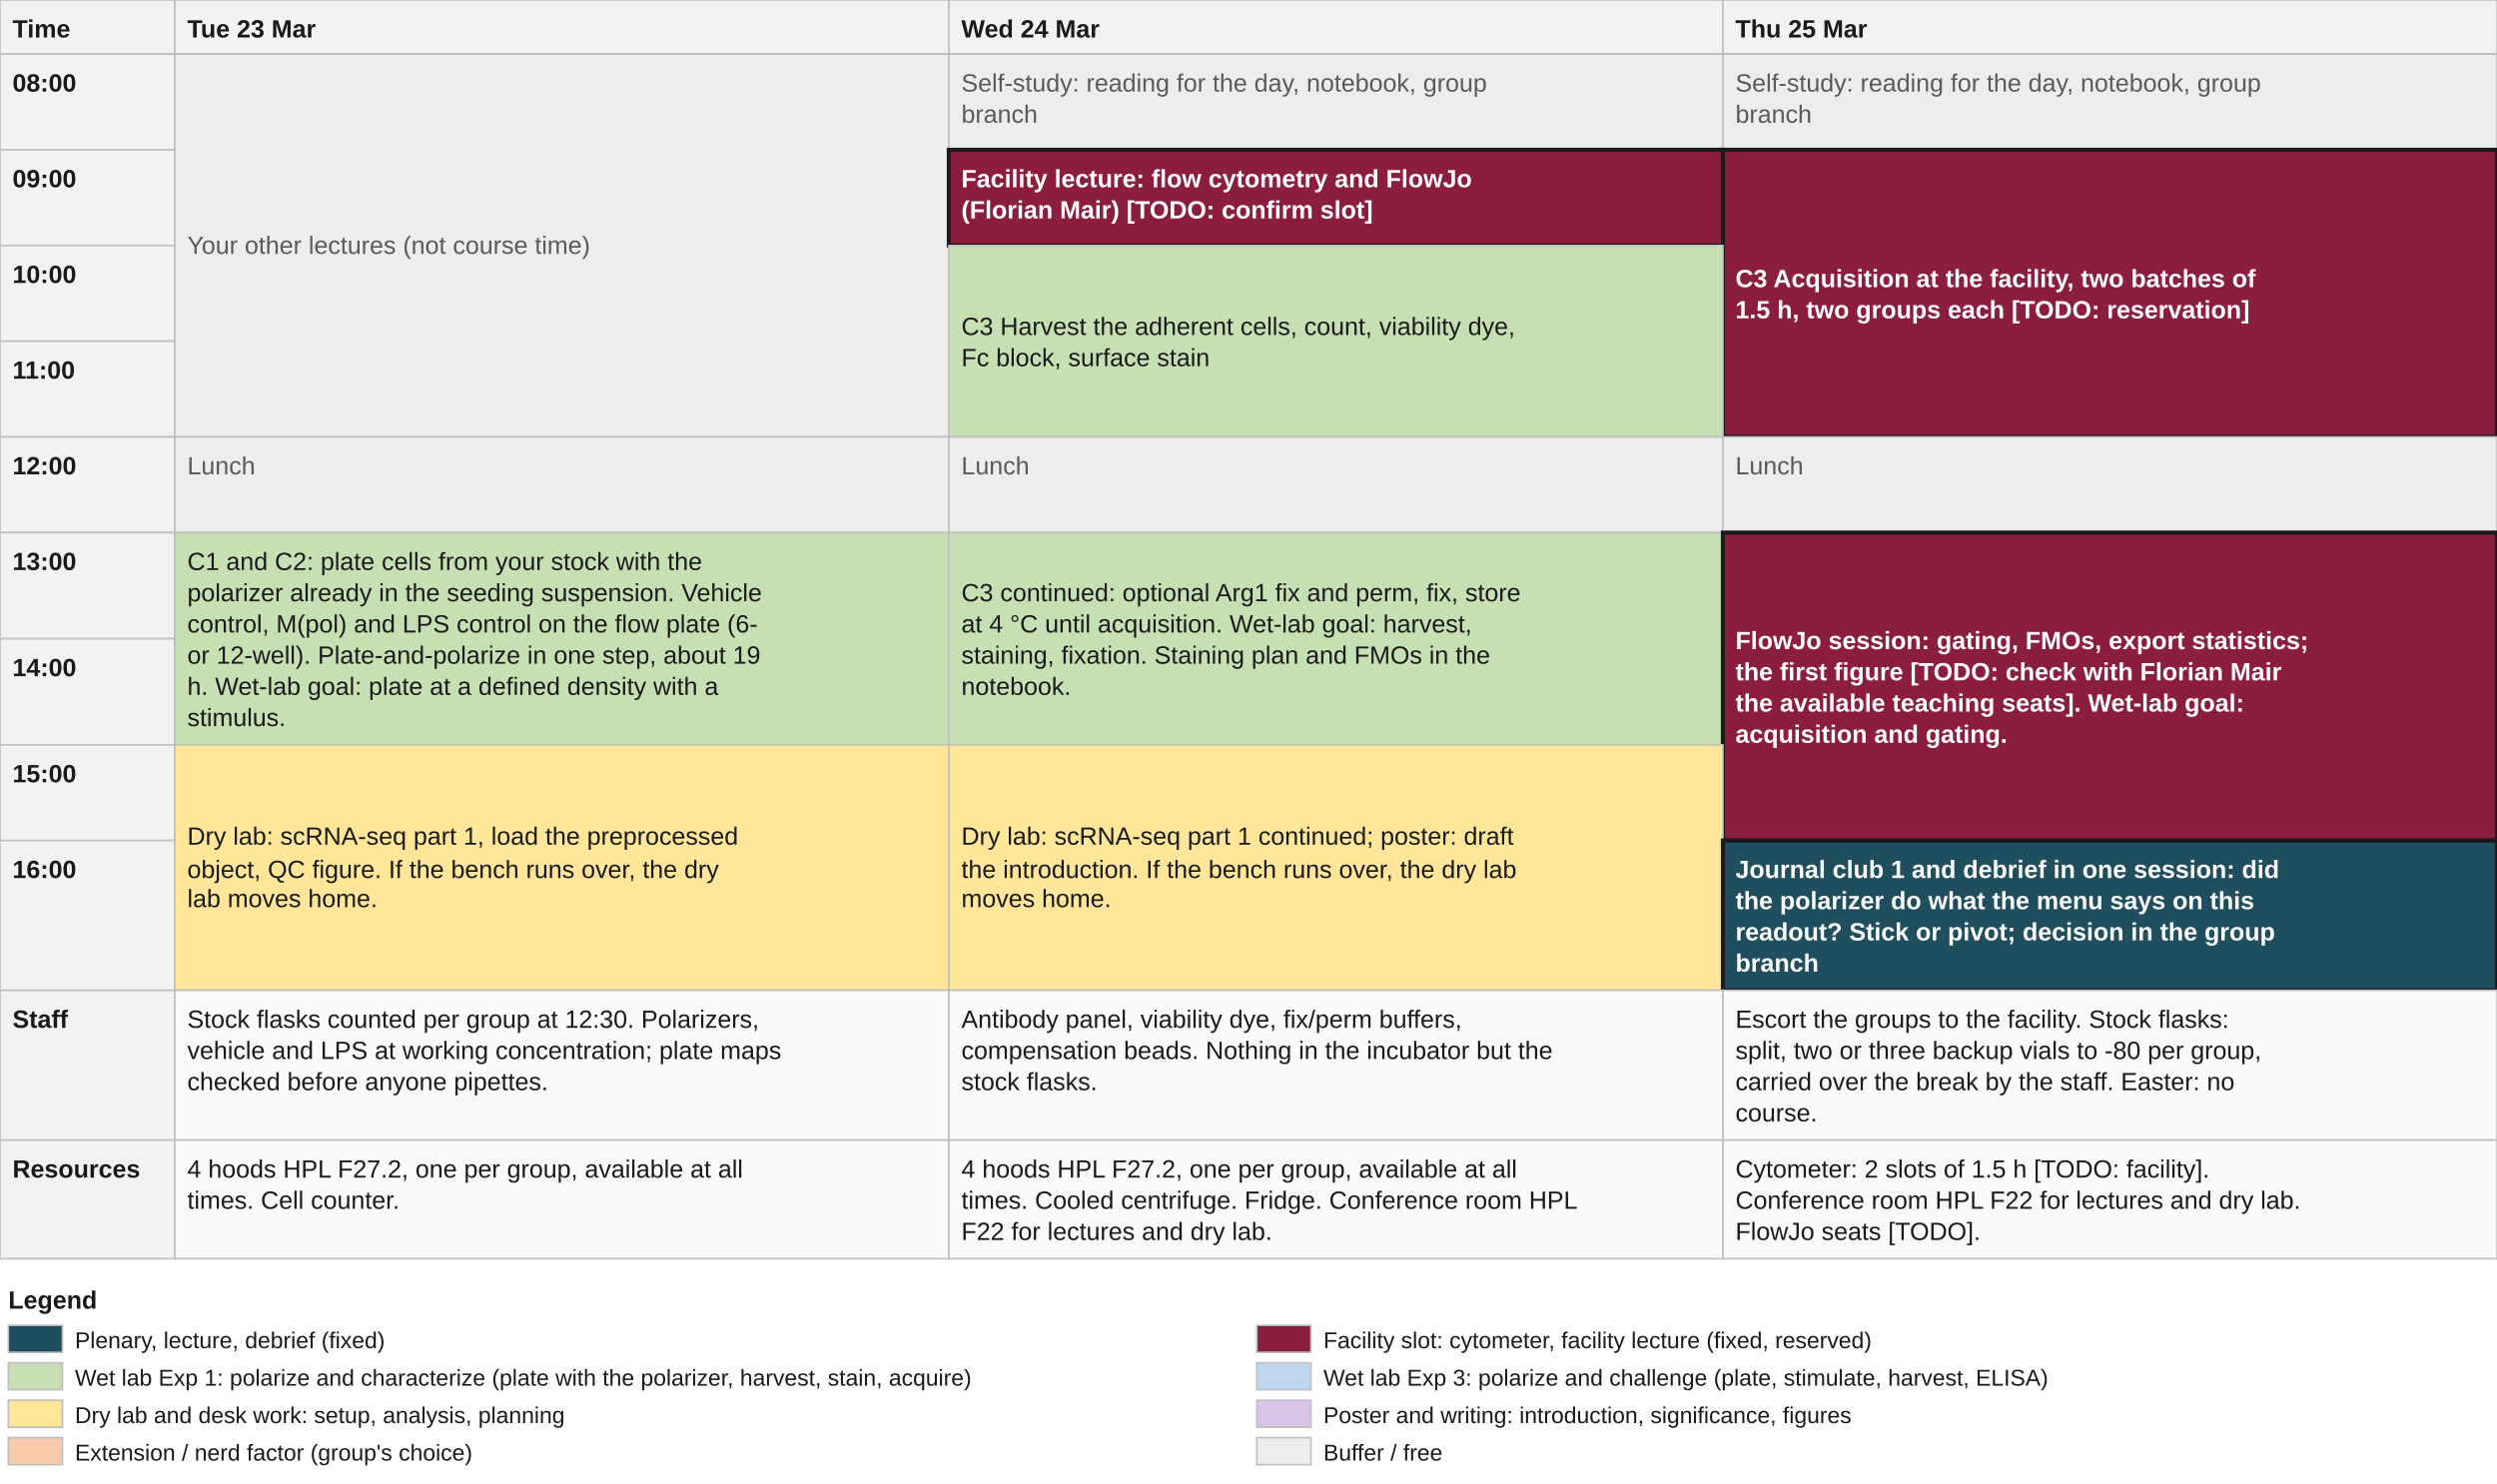
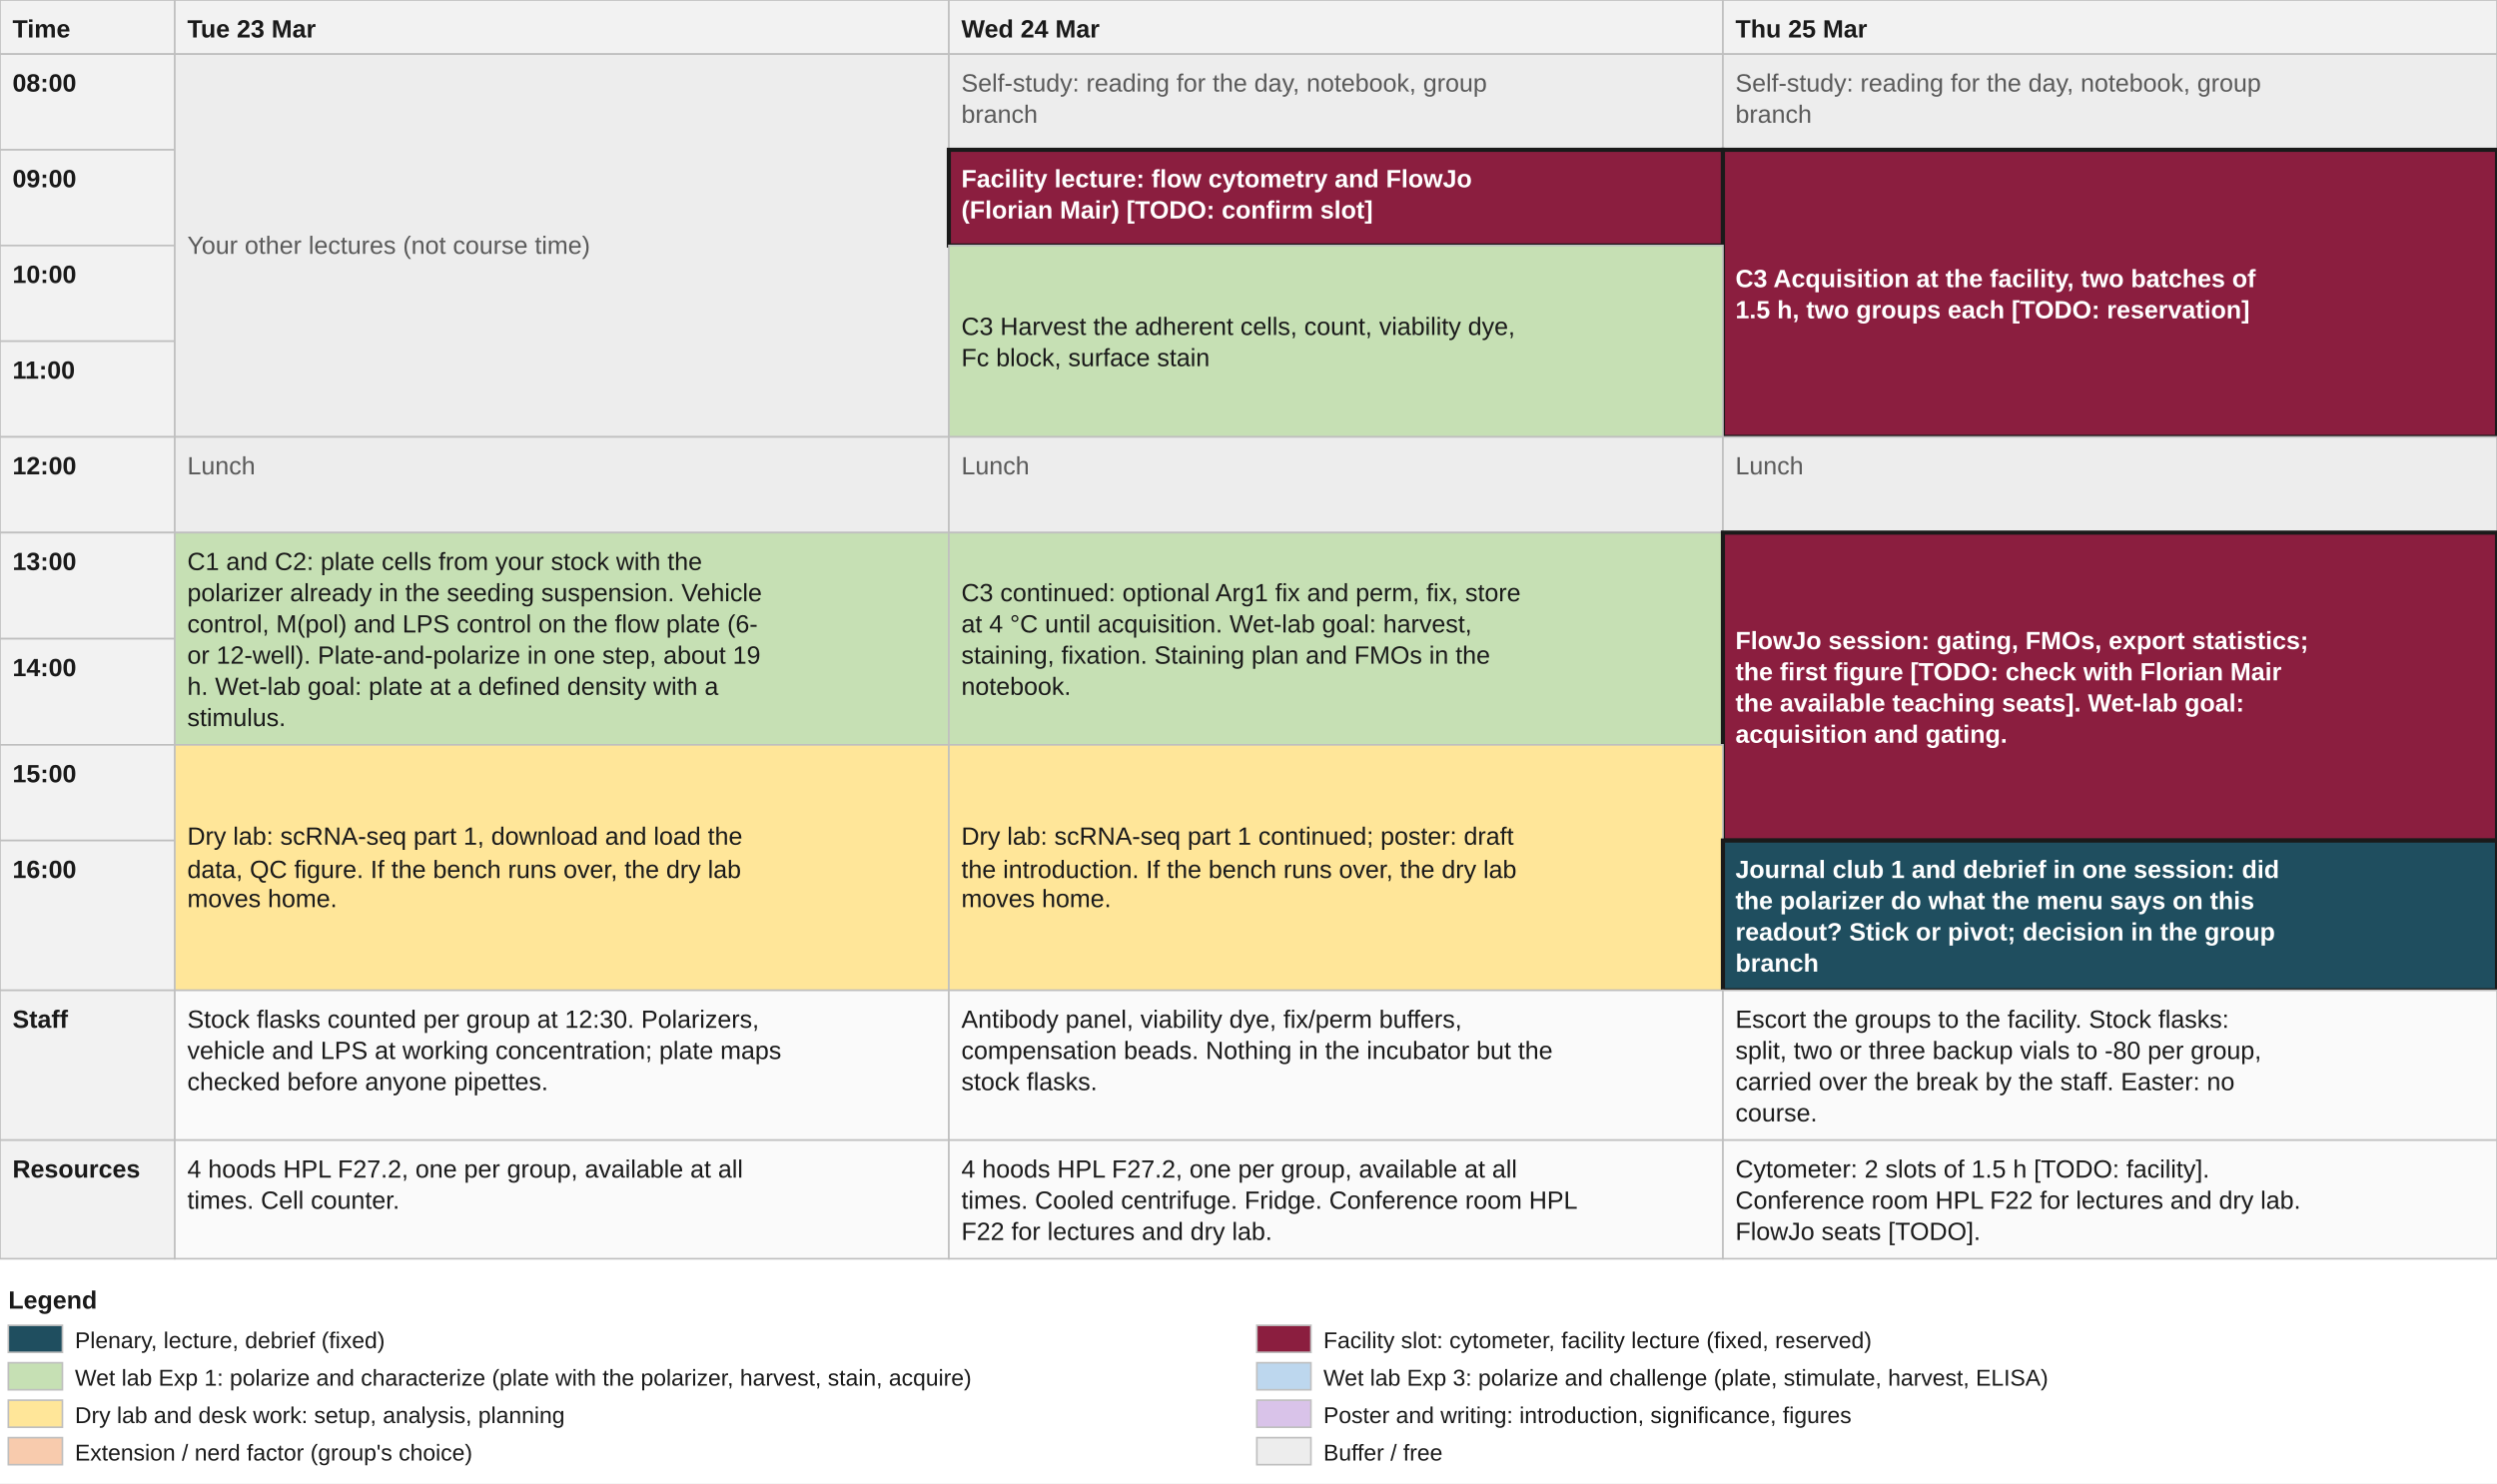
<svg xmlns="http://www.w3.org/2000/svg" viewBox="0 0 1200 713" width="1200" height="713" font-family="Arial, Helvetica, sans-serif">
  <rect x="0" y="0" width="1200" height="713" fill="#ffffff" />
  <rect x="0" y="0" width="84" height="26" fill="#F2F2F2" stroke="#BFBFBF" stroke-width="0.8" />
  <text x="6" y="18" font-size="12" fill="#1A1A1A" font-weight="bold">Time</text>
  <rect x="84.0" y="0" width="372.0" height="26" fill="#F2F2F2" stroke="#BFBFBF" stroke-width="0.8" />
  <text x="90" y="18" font-size="12" fill="#1A1A1A" font-weight="bold">Tue 23 Mar</text>
  <rect x="456.0" y="0" width="372.0" height="26" fill="#F2F2F2" stroke="#BFBFBF" stroke-width="0.8" />
  <text x="462" y="18" font-size="12" fill="#1A1A1A" font-weight="bold">Wed 24 Mar</text>
  <rect x="828.0" y="0" width="372.0" height="26" fill="#F2F2F2" stroke="#BFBFBF" stroke-width="0.8" />
  <text x="834" y="18" font-size="12" fill="#1A1A1A" font-weight="bold">Thu 25 Mar</text>
  <rect x="0" y="26" width="84" height="46" fill="#F2F2F2" stroke="#BFBFBF" stroke-width="0.8" />
  <text x="6" y="44" font-size="12" fill="#1A1A1A" font-weight="bold">08:00</text>
  <rect x="0" y="72" width="84" height="46" fill="#F2F2F2" stroke="#BFBFBF" stroke-width="0.8" />
  <text x="6" y="90" font-size="12" fill="#1A1A1A" font-weight="bold">09:00</text>
  <rect x="0" y="118" width="84" height="46" fill="#F2F2F2" stroke="#BFBFBF" stroke-width="0.8" />
  <text x="6" y="136" font-size="12" fill="#1A1A1A" font-weight="bold">10:00</text>
  <rect x="0" y="164" width="84" height="46" fill="#F2F2F2" stroke="#BFBFBF" stroke-width="0.8" />
  <text x="6" y="182" font-size="12" fill="#1A1A1A" font-weight="bold">11:00</text>
  <rect x="0" y="210" width="84" height="46" fill="#F2F2F2" stroke="#BFBFBF" stroke-width="0.8" />
  <text x="6" y="228" font-size="12" fill="#1A1A1A" font-weight="bold">12:00</text>
  <rect x="0" y="256" width="84" height="51" fill="#F2F2F2" stroke="#BFBFBF" stroke-width="0.8" />
  <text x="6" y="274" font-size="12" fill="#1A1A1A" font-weight="bold">13:00</text>
  <rect x="0" y="307" width="84" height="51" fill="#F2F2F2" stroke="#BFBFBF" stroke-width="0.8" />
  <text x="6" y="325" font-size="12" fill="#1A1A1A" font-weight="bold">14:00</text>
  <rect x="0" y="358" width="84" height="46" fill="#F2F2F2" stroke="#BFBFBF" stroke-width="0.8" />
  <text x="6" y="376" font-size="12" fill="#1A1A1A" font-weight="bold">15:00</text>
  <rect x="0" y="404" width="84" height="72" fill="#F2F2F2" stroke="#BFBFBF" stroke-width="0.8" />
  <text x="6" y="422" font-size="12" fill="#1A1A1A" font-weight="bold">16:00</text>
  <rect x="0" y="476" width="84" height="72" fill="#F2F2F2" stroke="#BFBFBF" stroke-width="0.8" />
  <text x="6" y="494" font-size="12" fill="#1A1A1A" font-weight="bold">Staff</text>
  <rect x="0" y="548" width="84" height="57" fill="#F2F2F2" stroke="#BFBFBF" stroke-width="0.8" />
  <text x="6" y="566" font-size="12" fill="#1A1A1A" font-weight="bold">Resources</text>
  <rect x="84.0" y="26" width="372.0" height="184" fill="#EDEDED" stroke="#BFBFBF" stroke-width="0.8" />
  <text x="90" y="122" font-size="12" fill="#5A5A5A">Your other lectures (not course time)</text>
  <rect x="456.0" y="26" width="372.0" height="46" fill="#EDEDED" stroke="#BFBFBF" stroke-width="0.8" />
  <text x="462" y="44" font-size="12" fill="#5A5A5A">Self-study: reading for the day, notebook, group</text>
  <text x="462" y="59" font-size="12" fill="#5A5A5A">branch</text>
  <rect x="828.0" y="26" width="372.0" height="46" fill="#EDEDED" stroke="#BFBFBF" stroke-width="0.8" />
  <text x="834" y="44" font-size="12" fill="#5A5A5A">Self-study: reading for the day, notebook, group</text>
  <text x="834" y="59" font-size="12" fill="#5A5A5A">branch</text>
  <rect x="456.0" y="72" width="372.0" height="46" fill="#8B1E3F" stroke="#1A1A1A" stroke-width="2" />
  <text x="462" y="90" font-size="12" fill="#FFFFFF" font-weight="bold">Facility lecture: flow cytometry and FlowJo</text>
  <text x="462" y="105" font-size="12" fill="#FFFFFF" font-weight="bold">(Florian Mair) [TODO: confirm slot]</text>
  <rect x="828.0" y="72" width="372.0" height="138" fill="#8B1E3F" stroke="#1A1A1A" stroke-width="2" />
  <text x="834" y="138" font-size="12" fill="#FFFFFF" font-weight="bold">C3 Acquisition at the facility, two batches of</text>
  <text x="834" y="153" font-size="12" fill="#FFFFFF" font-weight="bold">1.5 h, two groups each [TODO: reservation]</text>
  <rect x="456.0" y="118" width="372.0" height="92" fill="#C6E0B4" stroke="#BFBFBF" stroke-width="0.8" />
  <text x="462" y="161" font-size="12" fill="#1A1A1A">C3 Harvest the adherent cells, count, viability dye,</text>
  <text x="462" y="176" font-size="12" fill="#1A1A1A">Fc block, surface stain</text>
  <rect x="84.0" y="210" width="372.0" height="46" fill="#EDEDED" stroke="#BFBFBF" stroke-width="0.8" />
  <text x="90" y="228" font-size="12" fill="#5A5A5A">Lunch</text>
  <rect x="456.0" y="210" width="372.0" height="46" fill="#EDEDED" stroke="#BFBFBF" stroke-width="0.8" />
  <text x="462" y="228" font-size="12" fill="#5A5A5A">Lunch</text>
  <rect x="828.0" y="210" width="372.0" height="46" fill="#EDEDED" stroke="#BFBFBF" stroke-width="0.8" />
  <text x="834" y="228" font-size="12" fill="#5A5A5A">Lunch</text>
  <rect x="84.0" y="256" width="372.0" height="102" fill="#C6E0B4" stroke="#BFBFBF" stroke-width="0.8" />
  <text x="90" y="274" font-size="12" fill="#1A1A1A">C1 and C2: plate cells from your stock with the</text>
  <text x="90" y="289" font-size="12" fill="#1A1A1A">polarizer already in the seeding suspension. Vehicle</text>
  <text x="90" y="304" font-size="12" fill="#1A1A1A">control, M(pol) and LPS control on the flow plate (6-</text>
  <text x="90" y="319" font-size="12" fill="#1A1A1A">or 12-well). Plate-and-polarize in one step, about 19</text>
  <text x="90" y="334" font-size="12" fill="#1A1A1A">h. Wet-lab goal: plate at a defined density with a</text>
  <text x="90" y="349" font-size="12" fill="#1A1A1A">stimulus.</text>
  <rect x="456.0" y="256" width="372.0" height="102" fill="#C6E0B4" stroke="#BFBFBF" stroke-width="0.8" />
  <text x="462" y="289" font-size="12" fill="#1A1A1A">C3 continued: optional Arg1 fix and perm, fix, store</text>
  <text x="462" y="304" font-size="12" fill="#1A1A1A">at 4 °C until acquisition. Wet-lab goal: harvest,</text>
  <text x="462" y="319" font-size="12" fill="#1A1A1A">staining, fixation. Staining plan and FMOs in the</text>
  <text x="462" y="334" font-size="12" fill="#1A1A1A">notebook.</text>
  <rect x="828.0" y="256" width="372.0" height="148" fill="#8B1E3F" stroke="#1A1A1A" stroke-width="2" />
  <text x="834" y="312" font-size="12" fill="#FFFFFF" font-weight="bold">FlowJo session: gating, FMOs, export statistics;</text>
  <text x="834" y="327" font-size="12" fill="#FFFFFF" font-weight="bold">the first figure [TODO: check with Florian Mair</text>
  <text x="834" y="342" font-size="12" fill="#FFFFFF" font-weight="bold">the available teaching seats]. Wet-lab goal:</text>
  <text x="834" y="357" font-size="12" fill="#FFFFFF" font-weight="bold">acquisition and gating.</text>
  <rect x="84.0" y="358" width="372.0" height="118" fill="#FFE699" stroke="#BFBFBF" stroke-width="0.8" />
-   <text x="90" y="406" font-size="12" fill="#1A1A1A">Dry lab: scRNA-seq part 1, load the preprocessed</text>
-   <text x="90" y="422" font-size="12" fill="#1A1A1A">object, QC figure. If the bench runs over, the dry</text>
-   <text x="90" y="436" font-size="12" fill="#1A1A1A">lab moves home.</text>
+   <text x="90" y="406" font-size="12" fill="#1A1A1A">Dry lab: scRNA-seq part 1, download and load the</text>
+   <text x="90" y="422" font-size="12" fill="#1A1A1A">data, QC figure. If the bench runs over, the dry lab</text>
+   <text x="90" y="436" font-size="12" fill="#1A1A1A">moves home.</text>
  <rect x="456.0" y="358" width="372.0" height="118" fill="#FFE699" stroke="#BFBFBF" stroke-width="0.8" />
  <text x="462" y="406" font-size="12" fill="#1A1A1A">Dry lab: scRNA-seq part 1 continued; poster: draft</text>
  <text x="462" y="422" font-size="12" fill="#1A1A1A">the introduction. If the bench runs over, the dry lab</text>
  <text x="462" y="436" font-size="12" fill="#1A1A1A">moves home.</text>
  <rect x="828.0" y="404" width="372.0" height="72" fill="#1F4E5F" stroke="#1A1A1A" stroke-width="2" />
  <text x="834" y="422" font-size="12" fill="#FFFFFF" font-weight="bold">Journal club 1 and debrief in one session: did</text>
  <text x="834" y="437" font-size="12" fill="#FFFFFF" font-weight="bold">the polarizer do what the menu says on this</text>
  <text x="834" y="452" font-size="12" fill="#FFFFFF" font-weight="bold">readout? Stick or pivot; decision in the group</text>
  <text x="834" y="467" font-size="12" fill="#FFFFFF" font-weight="bold">branch</text>
  <rect x="84.0" y="476" width="372.0" height="72" fill="#FAFAFA" stroke="#BFBFBF" stroke-width="0.8" />
  <text x="90" y="494" font-size="12" fill="#1A1A1A">Stock flasks counted per group at 12:30. Polarizers,</text>
  <text x="90" y="509" font-size="12" fill="#1A1A1A">vehicle and LPS at working concentration; plate maps</text>
  <text x="90" y="524" font-size="12" fill="#1A1A1A">checked before anyone pipettes.</text>
  <rect x="456.0" y="476" width="372.0" height="72" fill="#FAFAFA" stroke="#BFBFBF" stroke-width="0.8" />
  <text x="462" y="494" font-size="12" fill="#1A1A1A">Antibody panel, viability dye, fix/perm buffers,</text>
  <text x="462" y="509" font-size="12" fill="#1A1A1A">compensation beads. Nothing in the incubator but the</text>
  <text x="462" y="524" font-size="12" fill="#1A1A1A">stock flasks.</text>
  <rect x="828.0" y="476" width="372.0" height="72" fill="#FAFAFA" stroke="#BFBFBF" stroke-width="0.8" />
  <text x="834" y="494" font-size="12" fill="#1A1A1A">Escort the groups to the facility. Stock flasks:</text>
  <text x="834" y="509" font-size="12" fill="#1A1A1A">split, two or three backup vials to -80 per group,</text>
  <text x="834" y="524" font-size="12" fill="#1A1A1A">carried over the break by the staff. Easter: no</text>
  <text x="834" y="539" font-size="12" fill="#1A1A1A">course.</text>
  <rect x="84.0" y="548" width="372.0" height="57" fill="#FAFAFA" stroke="#BFBFBF" stroke-width="0.8" />
  <text x="90" y="566" font-size="12" fill="#1A1A1A">4 hoods HPL F27.2, one per group, available at all</text>
  <text x="90" y="581" font-size="12" fill="#1A1A1A">times. Cell counter.</text>
  <rect x="456.0" y="548" width="372.0" height="57" fill="#FAFAFA" stroke="#BFBFBF" stroke-width="0.8" />
  <text x="462" y="566" font-size="12" fill="#1A1A1A">4 hoods HPL F27.2, one per group, available at all</text>
  <text x="462" y="581" font-size="12" fill="#1A1A1A">times. Cooled centrifuge. Fridge. Conference room HPL</text>
  <text x="462" y="596" font-size="12" fill="#1A1A1A">F22 for lectures and dry lab.</text>
  <rect x="828.0" y="548" width="372.0" height="57" fill="#FAFAFA" stroke="#BFBFBF" stroke-width="0.8" />
  <text x="834" y="566" font-size="12" fill="#1A1A1A">Cytometer: 2 slots of 1.5 h [TODO: facility].</text>
  <text x="834" y="581" font-size="12" fill="#1A1A1A">Conference room HPL F22 for lectures and dry lab.</text>
  <text x="834" y="596" font-size="12" fill="#1A1A1A">FlowJo seats [TODO].</text>
  <text x="4" y="629" font-size="12" font-weight="bold" fill="#1A1A1A">Legend</text>
  <rect x="4" y="637" width="26" height="13" fill="#1F4E5F" stroke="#BFBFBF" stroke-width="0.8" />
  <text x="36" y="648" font-size="11" fill="#1A1A1A">Plenary, lecture, debrief (fixed)</text>
  <rect x="604" y="637" width="26" height="13" fill="#8B1E3F" stroke="#BFBFBF" stroke-width="0.8" />
  <text x="636" y="648" font-size="11" fill="#1A1A1A">Facility slot: cytometer, facility lecture (fixed, reserved)</text>
  <rect x="4" y="655" width="26" height="13" fill="#C6E0B4" stroke="#BFBFBF" stroke-width="0.8" />
  <text x="36" y="666" font-size="11" fill="#1A1A1A">Wet lab Exp 1: polarize and characterize (plate with the polarizer, harvest, stain, acquire)</text>
  <rect x="604" y="655" width="26" height="13" fill="#BDD7EE" stroke="#BFBFBF" stroke-width="0.8" />
  <text x="636" y="666" font-size="11" fill="#1A1A1A">Wet lab Exp 3: polarize and challenge (plate, stimulate, harvest, ELISA)</text>
  <rect x="4" y="673" width="26" height="13" fill="#FFE699" stroke="#BFBFBF" stroke-width="0.8" />
  <text x="36" y="684" font-size="11" fill="#1A1A1A">Dry lab and desk work: setup, analysis, planning</text>
  <rect x="604" y="673" width="26" height="13" fill="#D9C3E9" stroke="#BFBFBF" stroke-width="0.8" />
  <text x="636" y="684" font-size="11" fill="#1A1A1A">Poster and writing: introduction, significance, figures</text>
  <rect x="4" y="691" width="26" height="13" fill="#F8CBAD" stroke="#BFBFBF" stroke-width="0.8" />
  <text x="36" y="702" font-size="11" fill="#1A1A1A">Extension / nerd factor (group's choice)</text>
  <rect x="604" y="691" width="26" height="13" fill="#EDEDED" stroke="#BFBFBF" stroke-width="0.8" />
  <text x="636" y="702" font-size="11" fill="#1A1A1A">Buffer / free</text>
</svg>
